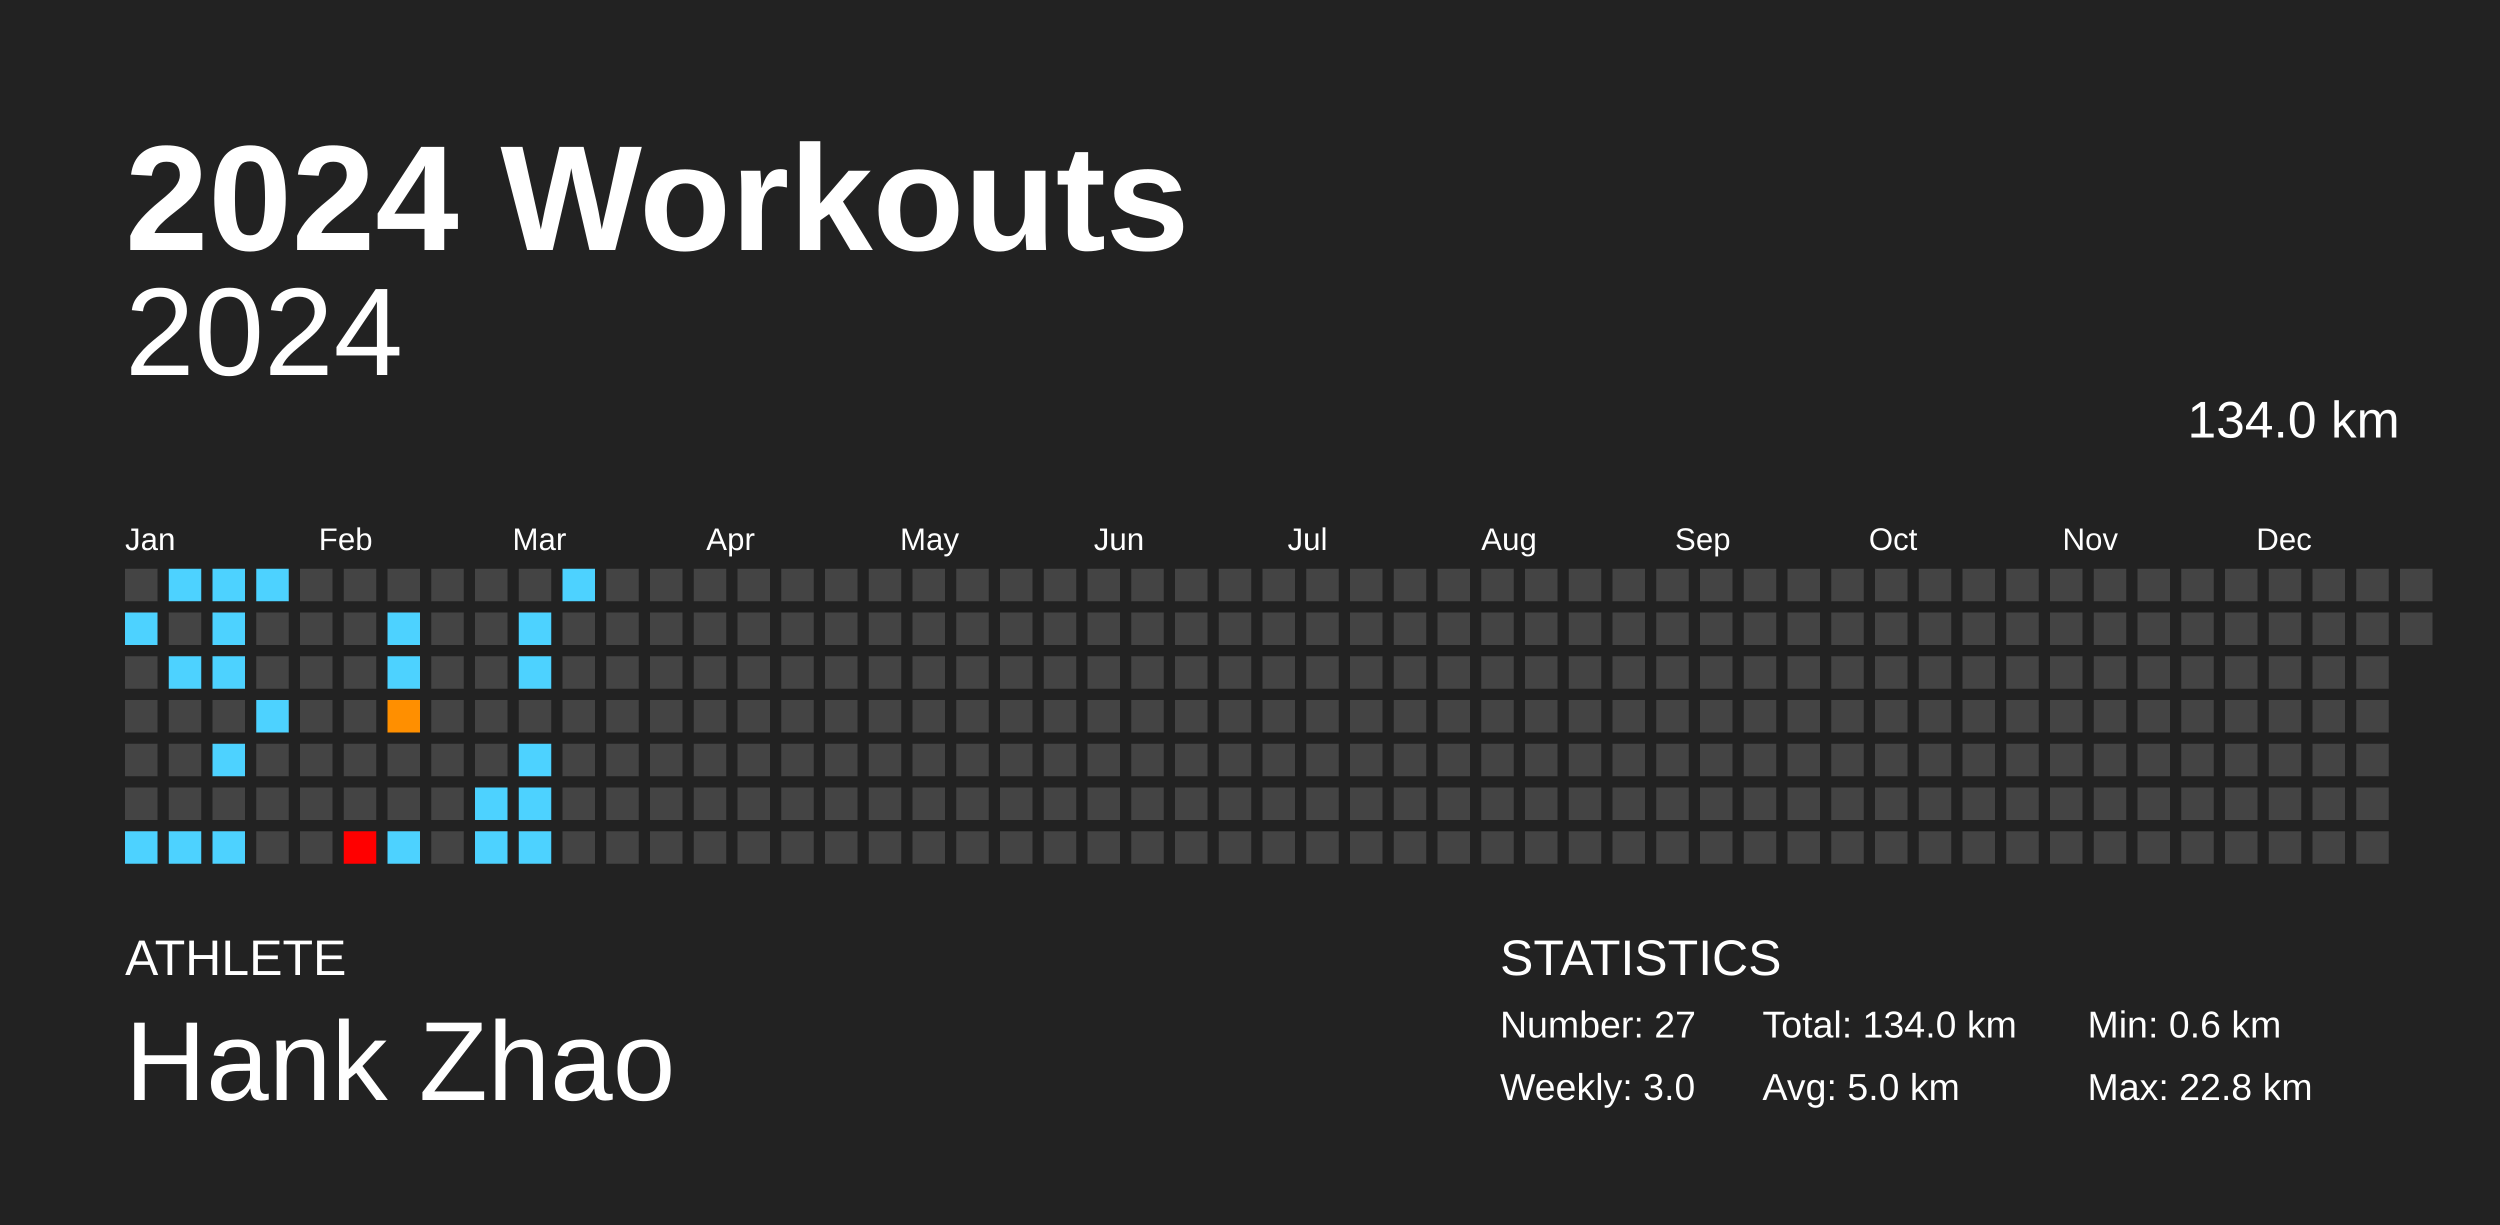
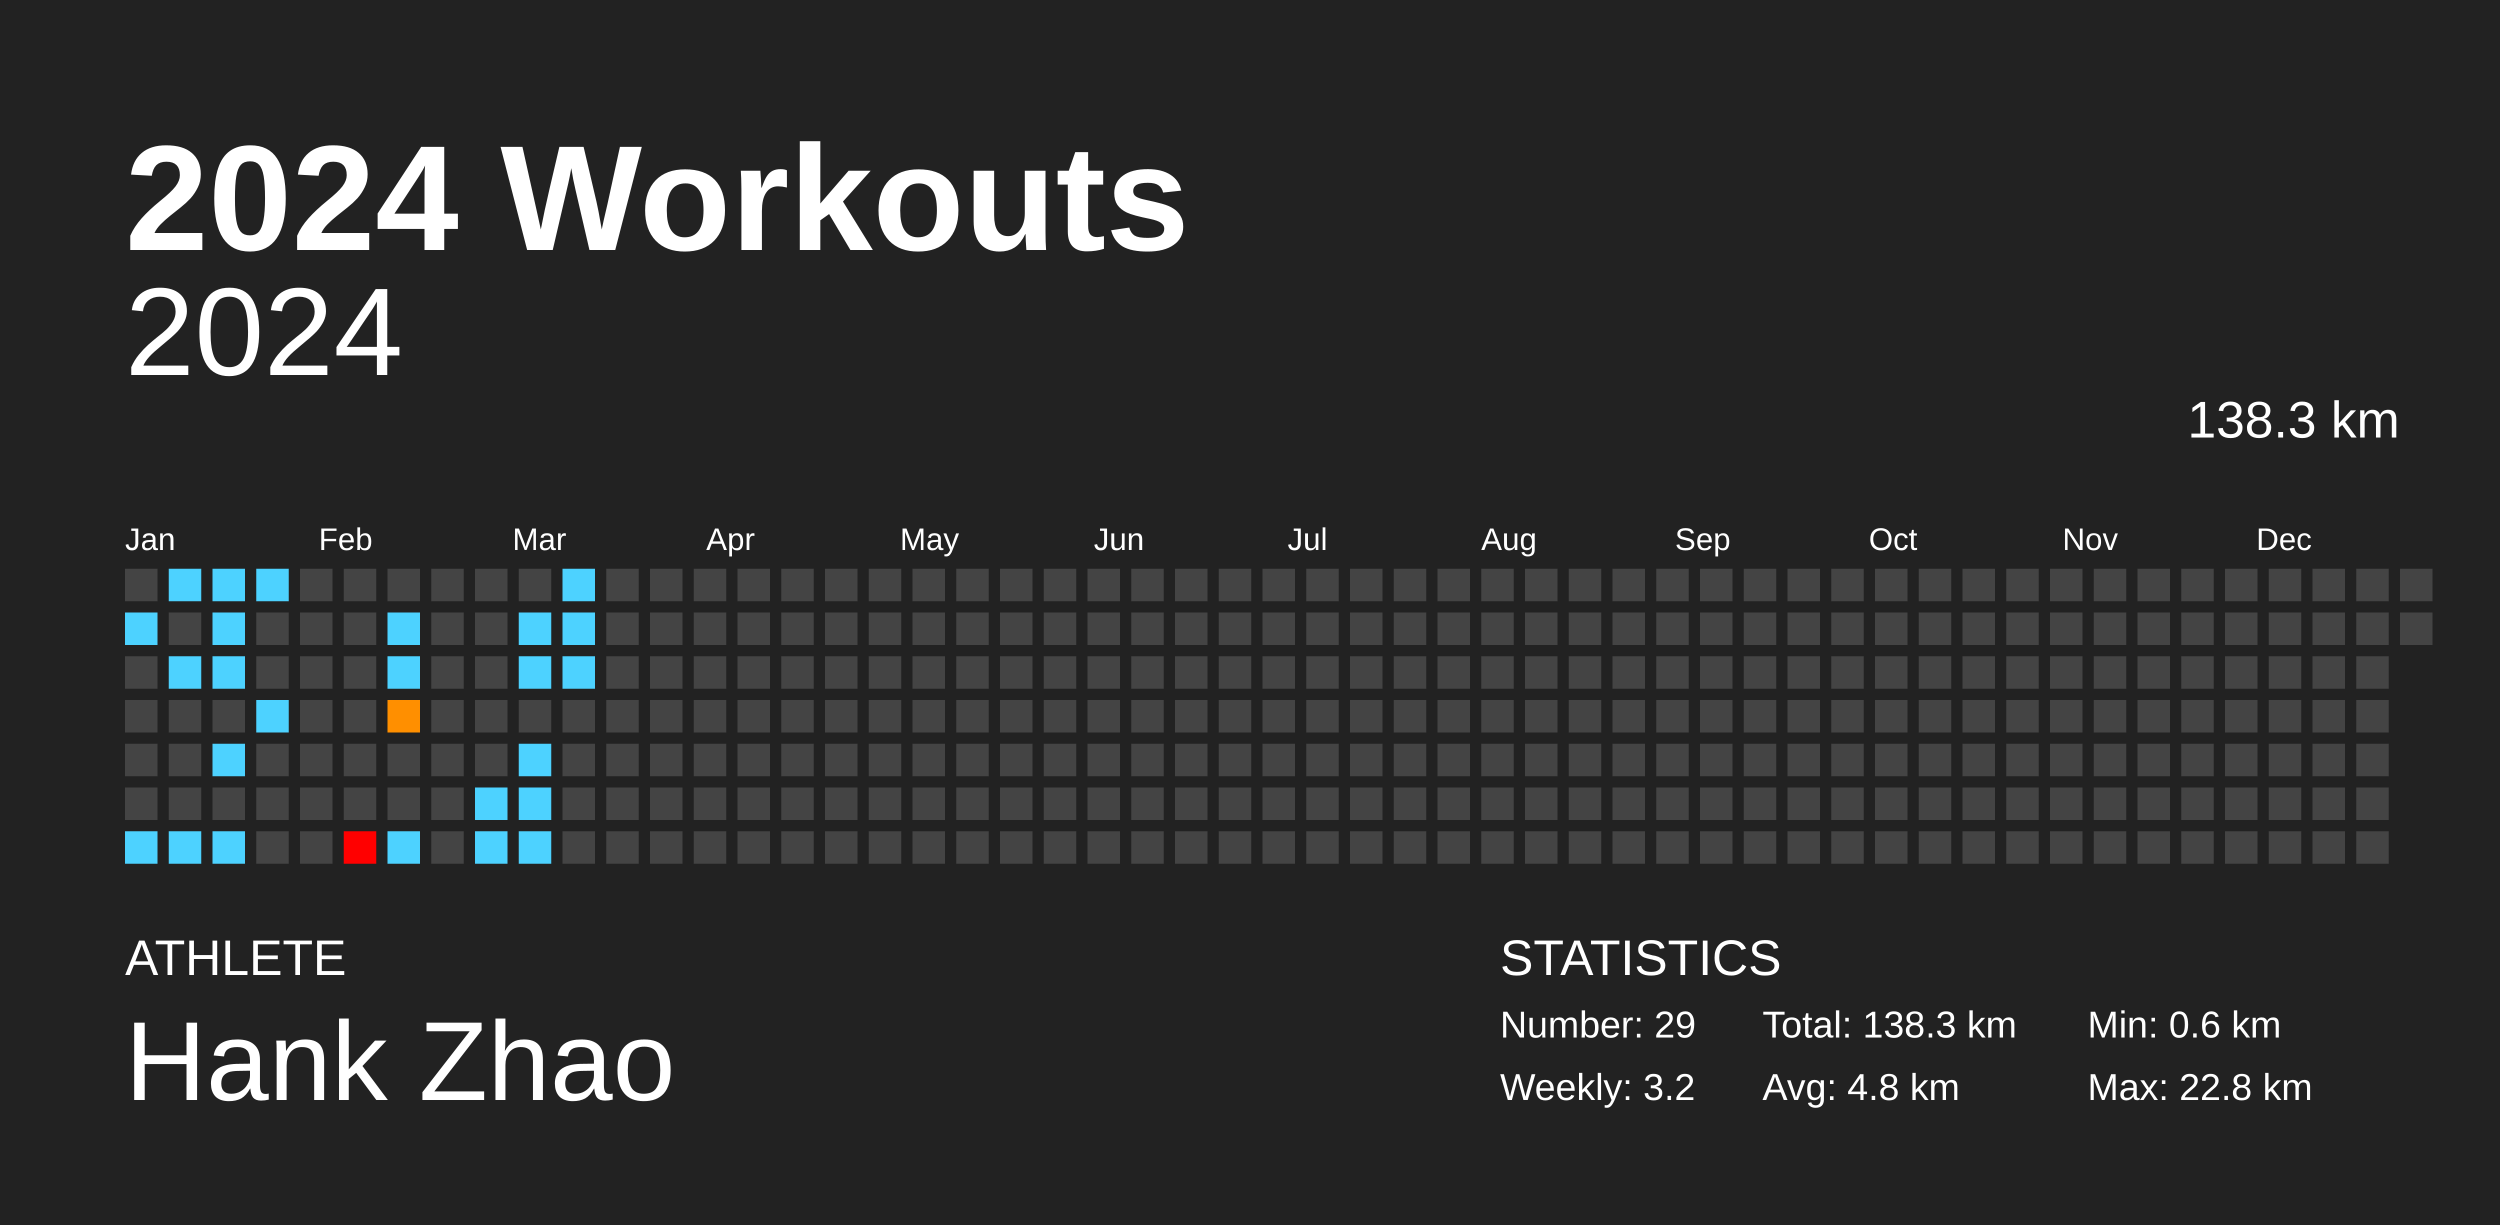
<svg xmlns="http://www.w3.org/2000/svg" baseProfile="full" height="98mm" version="1.1" viewBox="0,0,200,98" width="200mm">
  <defs />
  <rect fill="#222222" height="98" width="200" x="0" y="0" />
  <text fill="#FFFFFF" style="font-size:12px; font-family:Arial; font-weight:bold;" x="10" y="20">2024 Workouts</text>
  <text fill="#FFFFFF" style="font-size:4px; font-family:Arial" x="10" y="78">ATHLETE</text>
  <text fill="#FFFFFF" style="font-size:9px; font-family:Arial" x="10" y="88">Hank Zhao</text>
  <text fill="#FFFFFF" style="font-size:4px; font-family:Arial" x="120" y="78">STATISTICS</text>
-   <text fill="#FFFFFF" style="font-size:3px; font-family:Arial" x="120" y="83">Number: 27</text>
-   <text fill="#FFFFFF" style="font-size:3px; font-family:Arial" x="120" y="88">Weekly: 3.0</text>
-   <text fill="#FFFFFF" style="font-size:3px; font-family:Arial" x="141" y="83">Total: 134.0 km</text>
-   <text fill="#FFFFFF" style="font-size:3px; font-family:Arial" x="141" y="88">Avg: 5.0 km</text>
+   <text fill="#FFFFFF" style="font-size:3px; font-family:Arial" x="120" y="83">Number: 29</text>
+   <text fill="#FFFFFF" style="font-size:3px; font-family:Arial" x="120" y="88">Weekly: 3.2</text>
+   <text fill="#FFFFFF" style="font-size:3px; font-family:Arial" x="141" y="83">Total: 138.3 km</text>
+   <text fill="#FFFFFF" style="font-size:3px; font-family:Arial" x="141" y="88">Avg: 4.8 km</text>
  <text fill="#FFFFFF" style="font-size:3px; font-family:Arial" x="167" y="83">Min: 0.6 km</text>
  <text fill="#FFFFFF" style="font-size:3px; font-family:Arial" x="167" y="88">Max: 22.8 km</text>
  <text alignment-baseline="hanging" fill="#FFFFFF" style="font-size:10.0px; font-family:Arial;" x="10" y="30">2024</text>
-   <text alignment-baseline="hanging" fill="#FFFFFF" style="font-size:4.125px; font-family:Arial;" x="175" y="35">134.0 km</text>
+   <text alignment-baseline="hanging" fill="#FFFFFF" style="font-size:4.125px; font-family:Arial;" x="175" y="35">138.3 km</text>
  <text fill="#FFFFFF" style="font-size:2.5px; font-family:Arial" x="10.0" y="44">Jan</text>
  <text fill="#FFFFFF" style="font-size:2.5px; font-family:Arial" x="25.5" y="44">Feb</text>
  <text fill="#FFFFFF" style="font-size:2.5px; font-family:Arial" x="41.0" y="44">Mar</text>
  <text fill="#FFFFFF" style="font-size:2.5px; font-family:Arial" x="56.5" y="44">Apr</text>
  <text fill="#FFFFFF" style="font-size:2.5px; font-family:Arial" x="72.0" y="44">May</text>
  <text fill="#FFFFFF" style="font-size:2.5px; font-family:Arial" x="87.5" y="44">Jun</text>
  <text fill="#FFFFFF" style="font-size:2.5px; font-family:Arial" x="103.0" y="44">Jul</text>
  <text fill="#FFFFFF" style="font-size:2.5px; font-family:Arial" x="118.5" y="44">Aug</text>
  <text fill="#FFFFFF" style="font-size:2.5px; font-family:Arial" x="134.0" y="44">Sep</text>
  <text fill="#FFFFFF" style="font-size:2.5px; font-family:Arial" x="149.5" y="44">Oct</text>
  <text fill="#FFFFFF" style="font-size:2.5px; font-family:Arial" x="165.0" y="44">Nov</text>
  <text fill="#FFFFFF" style="font-size:2.5px; font-family:Arial" x="180.5" y="44">Dec</text>
  <rect fill="#444444" height="2.6" width="2.6" x="10.0" y="45.5" />
  <rect fill="#4dd2ff" height="2.6" width="2.6" x="10.0" y="49.0" />
  <rect fill="#444444" height="2.6" width="2.6" x="10.0" y="52.5" />
  <rect fill="#444444" height="2.6" width="2.6" x="10.0" y="56.0" />
  <rect fill="#444444" height="2.6" width="2.6" x="10.0" y="59.5" />
  <rect fill="#444444" height="2.6" width="2.6" x="10.0" y="63.0" />
  <rect fill="#4dd2ff" height="2.6" width="2.6" x="10.0" y="66.5" />
  <rect fill="#4dd2ff" height="2.6" width="2.6" x="13.5" y="45.5" />
  <rect fill="#444444" height="2.6" width="2.6" x="13.5" y="49.0" />
  <rect fill="#4dd2ff" height="2.6" width="2.6" x="13.5" y="52.5" />
  <rect fill="#444444" height="2.6" width="2.6" x="13.5" y="56.0" />
  <rect fill="#444444" height="2.6" width="2.6" x="13.5" y="59.5" />
  <rect fill="#444444" height="2.6" width="2.6" x="13.5" y="63.0" />
  <rect fill="#4dd2ff" height="2.6" width="2.6" x="13.5" y="66.5" />
  <rect fill="#4dd2ff" height="2.6" width="2.6" x="17.0" y="45.5" />
  <rect fill="#4dd2ff" height="2.6" width="2.6" x="17.0" y="49.0" />
  <rect fill="#4dd2ff" height="2.6" width="2.6" x="17.0" y="52.5" />
  <rect fill="#444444" height="2.6" width="2.6" x="17.0" y="56.0" />
  <rect fill="#4dd2ff" height="2.6" width="2.6" x="17.0" y="59.5" />
  <rect fill="#444444" height="2.6" width="2.6" x="17.0" y="63.0" />
  <rect fill="#4dd2ff" height="2.6" width="2.6" x="17.0" y="66.5" />
  <rect fill="#4dd2ff" height="2.6" width="2.6" x="20.5" y="45.5" />
  <rect fill="#444444" height="2.6" width="2.6" x="20.5" y="49.0" />
  <rect fill="#444444" height="2.6" width="2.6" x="20.5" y="52.5" />
  <rect fill="#4dd2ff" height="2.6" width="2.6" x="20.5" y="56.0" />
  <rect fill="#444444" height="2.6" width="2.6" x="20.5" y="59.5" />
  <rect fill="#444444" height="2.6" width="2.6" x="20.5" y="63.0" />
  <rect fill="#444444" height="2.6" width="2.6" x="20.5" y="66.5" />
  <rect fill="#444444" height="2.6" width="2.6" x="24.0" y="45.5" />
  <rect fill="#444444" height="2.6" width="2.6" x="24.0" y="49.0" />
  <rect fill="#444444" height="2.6" width="2.6" x="24.0" y="52.5" />
  <rect fill="#444444" height="2.6" width="2.6" x="24.0" y="56.0" />
  <rect fill="#444444" height="2.6" width="2.6" x="24.0" y="59.5" />
  <rect fill="#444444" height="2.6" width="2.6" x="24.0" y="63.0" />
  <rect fill="#444444" height="2.6" width="2.6" x="24.0" y="66.5" />
  <rect fill="#444444" height="2.6" width="2.6" x="27.5" y="45.5" />
  <rect fill="#444444" height="2.6" width="2.6" x="27.5" y="49.0" />
  <rect fill="#444444" height="2.6" width="2.6" x="27.5" y="52.5" />
  <rect fill="#444444" height="2.6" width="2.6" x="27.5" y="56.0" />
  <rect fill="#444444" height="2.6" width="2.6" x="27.5" y="59.5" />
  <rect fill="#444444" height="2.6" width="2.6" x="27.5" y="63.0" />
  <rect fill="red" height="2.6" width="2.6" x="27.5" y="66.5" />
  <rect fill="#444444" height="2.6" width="2.6" x="31.0" y="45.5" />
  <rect fill="#4dd2ff" height="2.6" width="2.6" x="31.0" y="49.0" />
  <rect fill="#4dd2ff" height="2.6" width="2.6" x="31.0" y="52.5" />
  <rect fill="#ff8f00" height="2.6" width="2.6" x="31.0" y="56.0" />
  <rect fill="#444444" height="2.6" width="2.6" x="31.0" y="59.5" />
  <rect fill="#444444" height="2.6" width="2.6" x="31.0" y="63.0" />
  <rect fill="#4dd2ff" height="2.6" width="2.6" x="31.0" y="66.5" />
  <rect fill="#444444" height="2.6" width="2.6" x="34.5" y="45.5" />
  <rect fill="#444444" height="2.6" width="2.6" x="34.5" y="49.0" />
  <rect fill="#444444" height="2.6" width="2.6" x="34.5" y="52.5" />
  <rect fill="#444444" height="2.6" width="2.6" x="34.5" y="56.0" />
  <rect fill="#444444" height="2.6" width="2.6" x="34.5" y="59.5" />
  <rect fill="#444444" height="2.6" width="2.6" x="34.5" y="63.0" />
  <rect fill="#444444" height="2.6" width="2.6" x="34.5" y="66.5" />
  <rect fill="#444444" height="2.6" width="2.6" x="38.0" y="45.5" />
  <rect fill="#444444" height="2.6" width="2.6" x="38.0" y="49.0" />
  <rect fill="#444444" height="2.6" width="2.6" x="38.0" y="52.5" />
  <rect fill="#444444" height="2.6" width="2.6" x="38.0" y="56.0" />
  <rect fill="#444444" height="2.6" width="2.6" x="38.0" y="59.5" />
  <rect fill="#4dd2ff" height="2.6" width="2.6" x="38.0" y="63.0" />
  <rect fill="#4dd2ff" height="2.6" width="2.6" x="38.0" y="66.5" />
  <rect fill="#444444" height="2.6" width="2.6" x="41.5" y="45.5" />
  <rect fill="#4dd2ff" height="2.6" width="2.6" x="41.5" y="49.0" />
  <rect fill="#4dd2ff" height="2.6" width="2.6" x="41.5" y="52.5" />
  <rect fill="#444444" height="2.6" width="2.6" x="41.5" y="56.0" />
  <rect fill="#4dd2ff" height="2.6" width="2.6" x="41.5" y="59.5" />
  <rect fill="#4dd2ff" height="2.6" width="2.6" x="41.5" y="63.0" />
  <rect fill="#4dd2ff" height="2.6" width="2.6" x="41.5" y="66.5" />
  <rect fill="#4dd2ff" height="2.6" width="2.6" x="45.0" y="45.5" />
-   <rect fill="#444444" height="2.6" width="2.6" x="45.0" y="49.0" />
-   <rect fill="#444444" height="2.6" width="2.6" x="45.0" y="52.5" />
+   <rect fill="#4dd2ff" height="2.6" width="2.6" x="45.0" y="49.0" />
+   <rect fill="#4dd2ff" height="2.6" width="2.6" x="45.0" y="52.5" />
  <rect fill="#444444" height="2.6" width="2.6" x="45.0" y="56.0" />
  <rect fill="#444444" height="2.6" width="2.6" x="45.0" y="59.5" />
  <rect fill="#444444" height="2.6" width="2.6" x="45.0" y="63.0" />
  <rect fill="#444444" height="2.6" width="2.6" x="45.0" y="66.5" />
  <rect fill="#444444" height="2.6" width="2.6" x="48.5" y="45.5" />
  <rect fill="#444444" height="2.6" width="2.6" x="48.5" y="49.0" />
  <rect fill="#444444" height="2.6" width="2.6" x="48.5" y="52.5" />
  <rect fill="#444444" height="2.6" width="2.6" x="48.5" y="56.0" />
  <rect fill="#444444" height="2.6" width="2.6" x="48.5" y="59.5" />
  <rect fill="#444444" height="2.6" width="2.6" x="48.5" y="63.0" />
  <rect fill="#444444" height="2.6" width="2.6" x="48.5" y="66.5" />
  <rect fill="#444444" height="2.6" width="2.6" x="52.0" y="45.5" />
  <rect fill="#444444" height="2.6" width="2.6" x="52.0" y="49.0" />
  <rect fill="#444444" height="2.6" width="2.6" x="52.0" y="52.5" />
  <rect fill="#444444" height="2.6" width="2.6" x="52.0" y="56.0" />
  <rect fill="#444444" height="2.6" width="2.6" x="52.0" y="59.5" />
  <rect fill="#444444" height="2.6" width="2.6" x="52.0" y="63.0" />
  <rect fill="#444444" height="2.6" width="2.6" x="52.0" y="66.5" />
  <rect fill="#444444" height="2.6" width="2.6" x="55.5" y="45.5" />
  <rect fill="#444444" height="2.6" width="2.6" x="55.5" y="49.0" />
  <rect fill="#444444" height="2.6" width="2.6" x="55.5" y="52.5" />
  <rect fill="#444444" height="2.6" width="2.6" x="55.5" y="56.0" />
  <rect fill="#444444" height="2.6" width="2.6" x="55.5" y="59.5" />
  <rect fill="#444444" height="2.6" width="2.6" x="55.5" y="63.0" />
  <rect fill="#444444" height="2.6" width="2.6" x="55.5" y="66.5" />
  <rect fill="#444444" height="2.6" width="2.6" x="59.0" y="45.5" />
  <rect fill="#444444" height="2.6" width="2.6" x="59.0" y="49.0" />
  <rect fill="#444444" height="2.6" width="2.6" x="59.0" y="52.5" />
  <rect fill="#444444" height="2.6" width="2.6" x="59.0" y="56.0" />
  <rect fill="#444444" height="2.6" width="2.6" x="59.0" y="59.5" />
  <rect fill="#444444" height="2.6" width="2.6" x="59.0" y="63.0" />
  <rect fill="#444444" height="2.6" width="2.6" x="59.0" y="66.5" />
  <rect fill="#444444" height="2.6" width="2.6" x="62.5" y="45.5" />
  <rect fill="#444444" height="2.6" width="2.6" x="62.5" y="49.0" />
  <rect fill="#444444" height="2.6" width="2.6" x="62.5" y="52.5" />
  <rect fill="#444444" height="2.6" width="2.6" x="62.5" y="56.0" />
  <rect fill="#444444" height="2.6" width="2.6" x="62.5" y="59.5" />
  <rect fill="#444444" height="2.6" width="2.6" x="62.5" y="63.0" />
  <rect fill="#444444" height="2.6" width="2.6" x="62.5" y="66.5" />
  <rect fill="#444444" height="2.6" width="2.6" x="66.0" y="45.5" />
  <rect fill="#444444" height="2.6" width="2.6" x="66.0" y="49.0" />
  <rect fill="#444444" height="2.6" width="2.6" x="66.0" y="52.5" />
  <rect fill="#444444" height="2.6" width="2.6" x="66.0" y="56.0" />
  <rect fill="#444444" height="2.6" width="2.6" x="66.0" y="59.5" />
  <rect fill="#444444" height="2.6" width="2.6" x="66.0" y="63.0" />
  <rect fill="#444444" height="2.6" width="2.6" x="66.0" y="66.5" />
  <rect fill="#444444" height="2.6" width="2.6" x="69.5" y="45.5" />
  <rect fill="#444444" height="2.6" width="2.6" x="69.5" y="49.0" />
  <rect fill="#444444" height="2.6" width="2.6" x="69.5" y="52.5" />
  <rect fill="#444444" height="2.6" width="2.6" x="69.5" y="56.0" />
  <rect fill="#444444" height="2.6" width="2.6" x="69.5" y="59.5" />
  <rect fill="#444444" height="2.6" width="2.6" x="69.5" y="63.0" />
  <rect fill="#444444" height="2.6" width="2.6" x="69.5" y="66.5" />
  <rect fill="#444444" height="2.6" width="2.6" x="73.0" y="45.5" />
  <rect fill="#444444" height="2.6" width="2.6" x="73.0" y="49.0" />
  <rect fill="#444444" height="2.6" width="2.6" x="73.0" y="52.5" />
  <rect fill="#444444" height="2.6" width="2.6" x="73.0" y="56.0" />
  <rect fill="#444444" height="2.6" width="2.6" x="73.0" y="59.5" />
  <rect fill="#444444" height="2.6" width="2.6" x="73.0" y="63.0" />
  <rect fill="#444444" height="2.6" width="2.6" x="73.0" y="66.5" />
  <rect fill="#444444" height="2.6" width="2.6" x="76.5" y="45.5" />
  <rect fill="#444444" height="2.6" width="2.6" x="76.5" y="49.0" />
  <rect fill="#444444" height="2.6" width="2.6" x="76.5" y="52.5" />
  <rect fill="#444444" height="2.6" width="2.6" x="76.5" y="56.0" />
  <rect fill="#444444" height="2.6" width="2.6" x="76.5" y="59.5" />
  <rect fill="#444444" height="2.6" width="2.6" x="76.5" y="63.0" />
  <rect fill="#444444" height="2.6" width="2.6" x="76.5" y="66.5" />
  <rect fill="#444444" height="2.6" width="2.6" x="80.0" y="45.5" />
  <rect fill="#444444" height="2.6" width="2.6" x="80.0" y="49.0" />
  <rect fill="#444444" height="2.6" width="2.6" x="80.0" y="52.5" />
  <rect fill="#444444" height="2.6" width="2.6" x="80.0" y="56.0" />
  <rect fill="#444444" height="2.6" width="2.6" x="80.0" y="59.5" />
  <rect fill="#444444" height="2.6" width="2.6" x="80.0" y="63.0" />
  <rect fill="#444444" height="2.6" width="2.6" x="80.0" y="66.5" />
  <rect fill="#444444" height="2.6" width="2.6" x="83.5" y="45.5" />
  <rect fill="#444444" height="2.6" width="2.6" x="83.5" y="49.0" />
  <rect fill="#444444" height="2.6" width="2.6" x="83.5" y="52.5" />
  <rect fill="#444444" height="2.6" width="2.6" x="83.5" y="56.0" />
  <rect fill="#444444" height="2.6" width="2.6" x="83.5" y="59.5" />
  <rect fill="#444444" height="2.6" width="2.6" x="83.5" y="63.0" />
  <rect fill="#444444" height="2.6" width="2.6" x="83.5" y="66.5" />
  <rect fill="#444444" height="2.6" width="2.6" x="87.0" y="45.5" />
  <rect fill="#444444" height="2.6" width="2.6" x="87.0" y="49.0" />
  <rect fill="#444444" height="2.6" width="2.6" x="87.0" y="52.5" />
  <rect fill="#444444" height="2.6" width="2.6" x="87.0" y="56.0" />
  <rect fill="#444444" height="2.6" width="2.6" x="87.0" y="59.5" />
  <rect fill="#444444" height="2.6" width="2.6" x="87.0" y="63.0" />
  <rect fill="#444444" height="2.6" width="2.6" x="87.0" y="66.5" />
  <rect fill="#444444" height="2.6" width="2.6" x="90.5" y="45.5" />
  <rect fill="#444444" height="2.6" width="2.6" x="90.5" y="49.0" />
  <rect fill="#444444" height="2.6" width="2.6" x="90.5" y="52.5" />
  <rect fill="#444444" height="2.6" width="2.6" x="90.5" y="56.0" />
  <rect fill="#444444" height="2.6" width="2.6" x="90.5" y="59.5" />
  <rect fill="#444444" height="2.6" width="2.6" x="90.5" y="63.0" />
  <rect fill="#444444" height="2.6" width="2.6" x="90.5" y="66.5" />
  <rect fill="#444444" height="2.6" width="2.6" x="94.0" y="45.5" />
  <rect fill="#444444" height="2.6" width="2.6" x="94.0" y="49.0" />
  <rect fill="#444444" height="2.6" width="2.6" x="94.0" y="52.5" />
  <rect fill="#444444" height="2.6" width="2.6" x="94.0" y="56.0" />
  <rect fill="#444444" height="2.6" width="2.6" x="94.0" y="59.5" />
  <rect fill="#444444" height="2.6" width="2.6" x="94.0" y="63.0" />
  <rect fill="#444444" height="2.6" width="2.6" x="94.0" y="66.5" />
  <rect fill="#444444" height="2.6" width="2.6" x="97.5" y="45.5" />
  <rect fill="#444444" height="2.6" width="2.6" x="97.5" y="49.0" />
  <rect fill="#444444" height="2.6" width="2.6" x="97.5" y="52.5" />
  <rect fill="#444444" height="2.6" width="2.6" x="97.5" y="56.0" />
  <rect fill="#444444" height="2.6" width="2.6" x="97.5" y="59.5" />
  <rect fill="#444444" height="2.6" width="2.6" x="97.5" y="63.0" />
  <rect fill="#444444" height="2.6" width="2.6" x="97.5" y="66.5" />
  <rect fill="#444444" height="2.6" width="2.6" x="101.0" y="45.5" />
  <rect fill="#444444" height="2.6" width="2.6" x="101.0" y="49.0" />
  <rect fill="#444444" height="2.6" width="2.6" x="101.0" y="52.5" />
  <rect fill="#444444" height="2.6" width="2.6" x="101.0" y="56.0" />
  <rect fill="#444444" height="2.6" width="2.6" x="101.0" y="59.5" />
  <rect fill="#444444" height="2.6" width="2.6" x="101.0" y="63.0" />
  <rect fill="#444444" height="2.6" width="2.6" x="101.0" y="66.5" />
  <rect fill="#444444" height="2.6" width="2.6" x="104.5" y="45.5" />
  <rect fill="#444444" height="2.6" width="2.6" x="104.5" y="49.0" />
  <rect fill="#444444" height="2.6" width="2.6" x="104.5" y="52.5" />
  <rect fill="#444444" height="2.6" width="2.6" x="104.5" y="56.0" />
  <rect fill="#444444" height="2.6" width="2.6" x="104.5" y="59.5" />
  <rect fill="#444444" height="2.6" width="2.6" x="104.5" y="63.0" />
  <rect fill="#444444" height="2.6" width="2.6" x="104.5" y="66.5" />
  <rect fill="#444444" height="2.6" width="2.6" x="108.0" y="45.5" />
  <rect fill="#444444" height="2.6" width="2.6" x="108.0" y="49.0" />
  <rect fill="#444444" height="2.6" width="2.6" x="108.0" y="52.5" />
  <rect fill="#444444" height="2.6" width="2.6" x="108.0" y="56.0" />
  <rect fill="#444444" height="2.6" width="2.6" x="108.0" y="59.5" />
  <rect fill="#444444" height="2.6" width="2.6" x="108.0" y="63.0" />
  <rect fill="#444444" height="2.6" width="2.6" x="108.0" y="66.5" />
  <rect fill="#444444" height="2.6" width="2.6" x="111.5" y="45.5" />
  <rect fill="#444444" height="2.6" width="2.6" x="111.5" y="49.0" />
  <rect fill="#444444" height="2.6" width="2.6" x="111.5" y="52.5" />
  <rect fill="#444444" height="2.6" width="2.6" x="111.5" y="56.0" />
  <rect fill="#444444" height="2.6" width="2.6" x="111.5" y="59.5" />
  <rect fill="#444444" height="2.6" width="2.6" x="111.5" y="63.0" />
  <rect fill="#444444" height="2.6" width="2.6" x="111.5" y="66.5" />
  <rect fill="#444444" height="2.6" width="2.6" x="115.0" y="45.5" />
  <rect fill="#444444" height="2.6" width="2.6" x="115.0" y="49.0" />
  <rect fill="#444444" height="2.6" width="2.6" x="115.0" y="52.5" />
  <rect fill="#444444" height="2.6" width="2.6" x="115.0" y="56.0" />
  <rect fill="#444444" height="2.6" width="2.6" x="115.0" y="59.5" />
  <rect fill="#444444" height="2.6" width="2.6" x="115.0" y="63.0" />
  <rect fill="#444444" height="2.6" width="2.6" x="115.0" y="66.5" />
  <rect fill="#444444" height="2.6" width="2.6" x="118.5" y="45.5" />
  <rect fill="#444444" height="2.6" width="2.6" x="118.5" y="49.0" />
  <rect fill="#444444" height="2.6" width="2.6" x="118.5" y="52.5" />
  <rect fill="#444444" height="2.6" width="2.6" x="118.5" y="56.0" />
  <rect fill="#444444" height="2.6" width="2.6" x="118.5" y="59.5" />
  <rect fill="#444444" height="2.6" width="2.6" x="118.5" y="63.0" />
  <rect fill="#444444" height="2.6" width="2.6" x="118.5" y="66.5" />
  <rect fill="#444444" height="2.6" width="2.6" x="122.0" y="45.5" />
  <rect fill="#444444" height="2.6" width="2.6" x="122.0" y="49.0" />
  <rect fill="#444444" height="2.6" width="2.6" x="122.0" y="52.5" />
  <rect fill="#444444" height="2.6" width="2.6" x="122.0" y="56.0" />
  <rect fill="#444444" height="2.6" width="2.6" x="122.0" y="59.5" />
  <rect fill="#444444" height="2.6" width="2.6" x="122.0" y="63.0" />
  <rect fill="#444444" height="2.6" width="2.6" x="122.0" y="66.5" />
  <rect fill="#444444" height="2.6" width="2.6" x="125.5" y="45.5" />
  <rect fill="#444444" height="2.6" width="2.6" x="125.5" y="49.0" />
  <rect fill="#444444" height="2.6" width="2.6" x="125.5" y="52.5" />
  <rect fill="#444444" height="2.6" width="2.6" x="125.5" y="56.0" />
  <rect fill="#444444" height="2.6" width="2.6" x="125.5" y="59.5" />
  <rect fill="#444444" height="2.6" width="2.6" x="125.5" y="63.0" />
  <rect fill="#444444" height="2.6" width="2.6" x="125.5" y="66.5" />
  <rect fill="#444444" height="2.6" width="2.6" x="129.0" y="45.5" />
  <rect fill="#444444" height="2.6" width="2.6" x="129.0" y="49.0" />
  <rect fill="#444444" height="2.6" width="2.6" x="129.0" y="52.5" />
  <rect fill="#444444" height="2.6" width="2.6" x="129.0" y="56.0" />
  <rect fill="#444444" height="2.6" width="2.6" x="129.0" y="59.5" />
  <rect fill="#444444" height="2.6" width="2.6" x="129.0" y="63.0" />
  <rect fill="#444444" height="2.6" width="2.6" x="129.0" y="66.5" />
  <rect fill="#444444" height="2.6" width="2.6" x="132.5" y="45.5" />
  <rect fill="#444444" height="2.6" width="2.6" x="132.5" y="49.0" />
  <rect fill="#444444" height="2.6" width="2.6" x="132.5" y="52.5" />
  <rect fill="#444444" height="2.6" width="2.6" x="132.5" y="56.0" />
  <rect fill="#444444" height="2.6" width="2.6" x="132.5" y="59.5" />
  <rect fill="#444444" height="2.6" width="2.6" x="132.5" y="63.0" />
  <rect fill="#444444" height="2.6" width="2.6" x="132.5" y="66.5" />
  <rect fill="#444444" height="2.6" width="2.6" x="136.0" y="45.5" />
  <rect fill="#444444" height="2.6" width="2.6" x="136.0" y="49.0" />
  <rect fill="#444444" height="2.6" width="2.6" x="136.0" y="52.5" />
  <rect fill="#444444" height="2.6" width="2.6" x="136.0" y="56.0" />
  <rect fill="#444444" height="2.6" width="2.6" x="136.0" y="59.5" />
  <rect fill="#444444" height="2.6" width="2.6" x="136.0" y="63.0" />
  <rect fill="#444444" height="2.6" width="2.6" x="136.0" y="66.5" />
  <rect fill="#444444" height="2.6" width="2.6" x="139.5" y="45.5" />
  <rect fill="#444444" height="2.6" width="2.6" x="139.5" y="49.0" />
  <rect fill="#444444" height="2.6" width="2.6" x="139.5" y="52.5" />
  <rect fill="#444444" height="2.6" width="2.6" x="139.5" y="56.0" />
  <rect fill="#444444" height="2.6" width="2.6" x="139.5" y="59.5" />
  <rect fill="#444444" height="2.6" width="2.6" x="139.5" y="63.0" />
  <rect fill="#444444" height="2.6" width="2.6" x="139.5" y="66.5" />
  <rect fill="#444444" height="2.6" width="2.6" x="143.0" y="45.5" />
  <rect fill="#444444" height="2.6" width="2.6" x="143.0" y="49.0" />
  <rect fill="#444444" height="2.6" width="2.6" x="143.0" y="52.5" />
  <rect fill="#444444" height="2.6" width="2.6" x="143.0" y="56.0" />
  <rect fill="#444444" height="2.6" width="2.6" x="143.0" y="59.5" />
  <rect fill="#444444" height="2.6" width="2.6" x="143.0" y="63.0" />
  <rect fill="#444444" height="2.6" width="2.6" x="143.0" y="66.5" />
  <rect fill="#444444" height="2.6" width="2.6" x="146.5" y="45.5" />
  <rect fill="#444444" height="2.6" width="2.6" x="146.5" y="49.0" />
  <rect fill="#444444" height="2.6" width="2.6" x="146.5" y="52.5" />
  <rect fill="#444444" height="2.6" width="2.6" x="146.5" y="56.0" />
  <rect fill="#444444" height="2.6" width="2.6" x="146.5" y="59.5" />
  <rect fill="#444444" height="2.6" width="2.6" x="146.5" y="63.0" />
  <rect fill="#444444" height="2.6" width="2.6" x="146.5" y="66.5" />
  <rect fill="#444444" height="2.6" width="2.6" x="150.0" y="45.5" />
  <rect fill="#444444" height="2.6" width="2.6" x="150.0" y="49.0" />
  <rect fill="#444444" height="2.6" width="2.6" x="150.0" y="52.5" />
  <rect fill="#444444" height="2.6" width="2.6" x="150.0" y="56.0" />
  <rect fill="#444444" height="2.6" width="2.6" x="150.0" y="59.5" />
  <rect fill="#444444" height="2.6" width="2.6" x="150.0" y="63.0" />
  <rect fill="#444444" height="2.6" width="2.6" x="150.0" y="66.5" />
  <rect fill="#444444" height="2.6" width="2.6" x="153.5" y="45.5" />
  <rect fill="#444444" height="2.6" width="2.6" x="153.5" y="49.0" />
  <rect fill="#444444" height="2.6" width="2.6" x="153.5" y="52.5" />
  <rect fill="#444444" height="2.6" width="2.6" x="153.5" y="56.0" />
  <rect fill="#444444" height="2.6" width="2.6" x="153.5" y="59.5" />
  <rect fill="#444444" height="2.6" width="2.6" x="153.5" y="63.0" />
  <rect fill="#444444" height="2.6" width="2.6" x="153.5" y="66.5" />
  <rect fill="#444444" height="2.6" width="2.6" x="157.0" y="45.5" />
  <rect fill="#444444" height="2.6" width="2.6" x="157.0" y="49.0" />
  <rect fill="#444444" height="2.6" width="2.6" x="157.0" y="52.5" />
  <rect fill="#444444" height="2.6" width="2.6" x="157.0" y="56.0" />
  <rect fill="#444444" height="2.6" width="2.6" x="157.0" y="59.5" />
  <rect fill="#444444" height="2.6" width="2.6" x="157.0" y="63.0" />
  <rect fill="#444444" height="2.6" width="2.6" x="157.0" y="66.5" />
  <rect fill="#444444" height="2.6" width="2.6" x="160.5" y="45.5" />
  <rect fill="#444444" height="2.6" width="2.6" x="160.5" y="49.0" />
  <rect fill="#444444" height="2.6" width="2.6" x="160.5" y="52.5" />
  <rect fill="#444444" height="2.6" width="2.6" x="160.5" y="56.0" />
  <rect fill="#444444" height="2.6" width="2.6" x="160.5" y="59.5" />
  <rect fill="#444444" height="2.6" width="2.6" x="160.5" y="63.0" />
  <rect fill="#444444" height="2.6" width="2.6" x="160.5" y="66.5" />
  <rect fill="#444444" height="2.6" width="2.6" x="164.0" y="45.5" />
  <rect fill="#444444" height="2.6" width="2.6" x="164.0" y="49.0" />
  <rect fill="#444444" height="2.6" width="2.6" x="164.0" y="52.5" />
  <rect fill="#444444" height="2.6" width="2.6" x="164.0" y="56.0" />
  <rect fill="#444444" height="2.6" width="2.6" x="164.0" y="59.5" />
  <rect fill="#444444" height="2.6" width="2.6" x="164.0" y="63.0" />
  <rect fill="#444444" height="2.6" width="2.6" x="164.0" y="66.5" />
  <rect fill="#444444" height="2.6" width="2.6" x="167.5" y="45.5" />
  <rect fill="#444444" height="2.6" width="2.6" x="167.5" y="49.0" />
  <rect fill="#444444" height="2.6" width="2.6" x="167.5" y="52.5" />
  <rect fill="#444444" height="2.6" width="2.6" x="167.5" y="56.0" />
  <rect fill="#444444" height="2.6" width="2.6" x="167.5" y="59.5" />
  <rect fill="#444444" height="2.6" width="2.6" x="167.5" y="63.0" />
  <rect fill="#444444" height="2.6" width="2.6" x="167.5" y="66.5" />
  <rect fill="#444444" height="2.6" width="2.6" x="171.0" y="45.5" />
  <rect fill="#444444" height="2.6" width="2.6" x="171.0" y="49.0" />
  <rect fill="#444444" height="2.6" width="2.6" x="171.0" y="52.5" />
  <rect fill="#444444" height="2.6" width="2.6" x="171.0" y="56.0" />
  <rect fill="#444444" height="2.6" width="2.6" x="171.0" y="59.5" />
  <rect fill="#444444" height="2.6" width="2.6" x="171.0" y="63.0" />
  <rect fill="#444444" height="2.6" width="2.6" x="171.0" y="66.5" />
  <rect fill="#444444" height="2.6" width="2.6" x="174.5" y="45.5" />
  <rect fill="#444444" height="2.6" width="2.6" x="174.5" y="49.0" />
  <rect fill="#444444" height="2.6" width="2.6" x="174.5" y="52.5" />
  <rect fill="#444444" height="2.6" width="2.6" x="174.5" y="56.0" />
  <rect fill="#444444" height="2.6" width="2.6" x="174.5" y="59.5" />
  <rect fill="#444444" height="2.6" width="2.6" x="174.5" y="63.0" />
  <rect fill="#444444" height="2.6" width="2.6" x="174.5" y="66.5" />
  <rect fill="#444444" height="2.6" width="2.6" x="178.0" y="45.5" />
  <rect fill="#444444" height="2.6" width="2.6" x="178.0" y="49.0" />
  <rect fill="#444444" height="2.6" width="2.6" x="178.0" y="52.5" />
  <rect fill="#444444" height="2.6" width="2.6" x="178.0" y="56.0" />
  <rect fill="#444444" height="2.6" width="2.6" x="178.0" y="59.5" />
  <rect fill="#444444" height="2.6" width="2.6" x="178.0" y="63.0" />
  <rect fill="#444444" height="2.6" width="2.6" x="178.0" y="66.5" />
  <rect fill="#444444" height="2.6" width="2.6" x="181.5" y="45.5" />
  <rect fill="#444444" height="2.6" width="2.6" x="181.5" y="49.0" />
  <rect fill="#444444" height="2.6" width="2.6" x="181.5" y="52.5" />
  <rect fill="#444444" height="2.6" width="2.6" x="181.5" y="56.0" />
  <rect fill="#444444" height="2.6" width="2.6" x="181.5" y="59.5" />
  <rect fill="#444444" height="2.6" width="2.6" x="181.5" y="63.0" />
  <rect fill="#444444" height="2.6" width="2.6" x="181.5" y="66.5" />
  <rect fill="#444444" height="2.6" width="2.6" x="185.0" y="45.5" />
  <rect fill="#444444" height="2.6" width="2.6" x="185.0" y="49.0" />
  <rect fill="#444444" height="2.6" width="2.6" x="185.0" y="52.5" />
  <rect fill="#444444" height="2.6" width="2.6" x="185.0" y="56.0" />
  <rect fill="#444444" height="2.6" width="2.6" x="185.0" y="59.5" />
  <rect fill="#444444" height="2.6" width="2.6" x="185.0" y="63.0" />
  <rect fill="#444444" height="2.6" width="2.6" x="185.0" y="66.5" />
  <rect fill="#444444" height="2.6" width="2.6" x="188.5" y="45.5" />
  <rect fill="#444444" height="2.6" width="2.6" x="188.5" y="49.0" />
  <rect fill="#444444" height="2.6" width="2.6" x="188.5" y="52.5" />
  <rect fill="#444444" height="2.6" width="2.6" x="188.5" y="56.0" />
  <rect fill="#444444" height="2.6" width="2.6" x="188.5" y="59.5" />
  <rect fill="#444444" height="2.6" width="2.6" x="188.5" y="63.0" />
  <rect fill="#444444" height="2.6" width="2.6" x="188.5" y="66.5" />
  <rect fill="#444444" height="2.6" width="2.6" x="192.0" y="45.5" />
  <rect fill="#444444" height="2.6" width="2.6" x="192.0" y="49.0" />
</svg>
